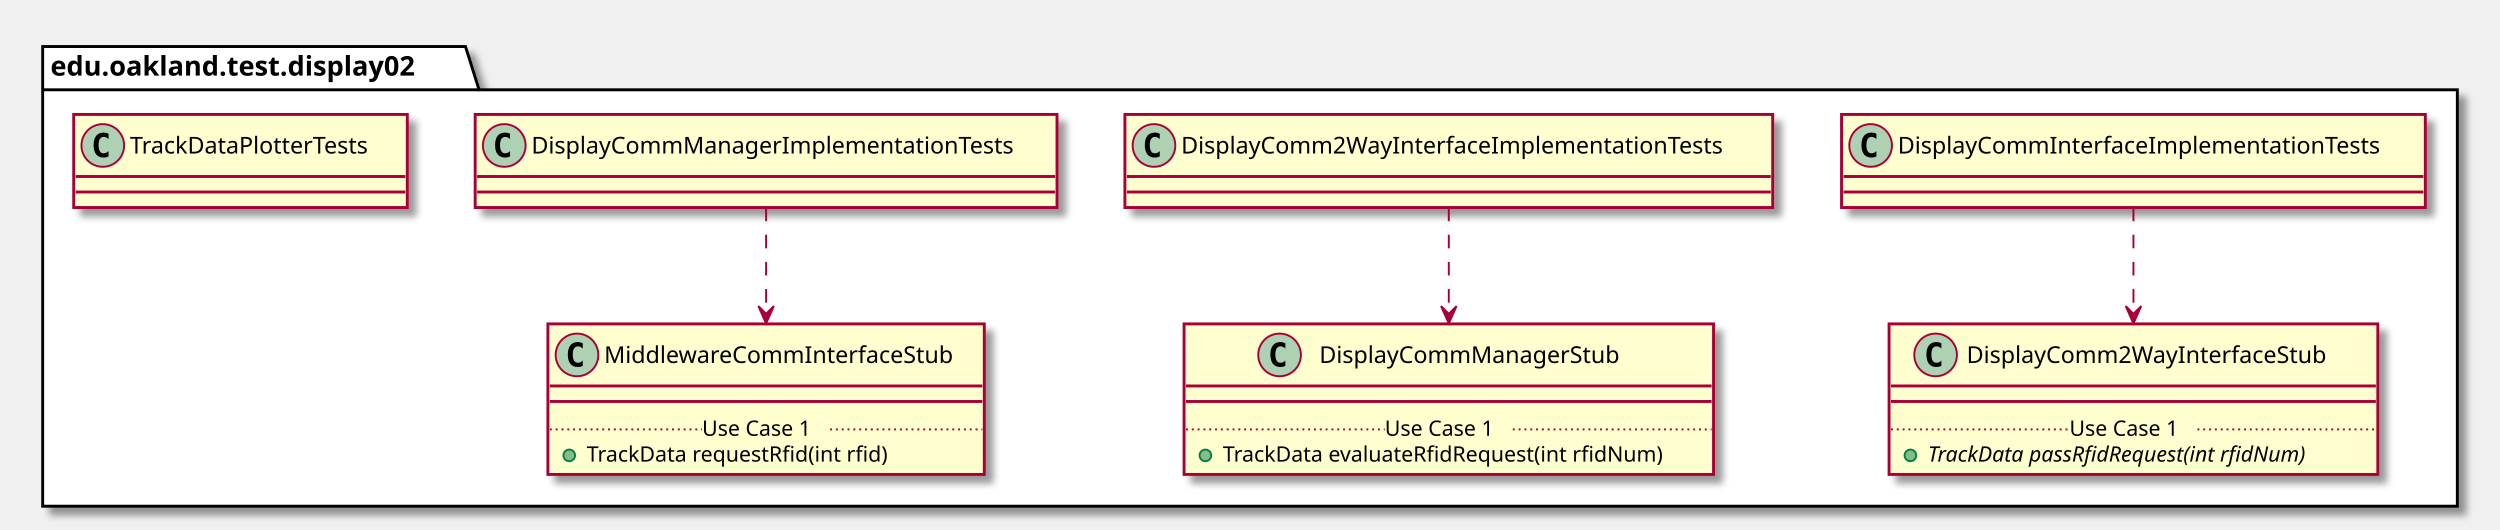
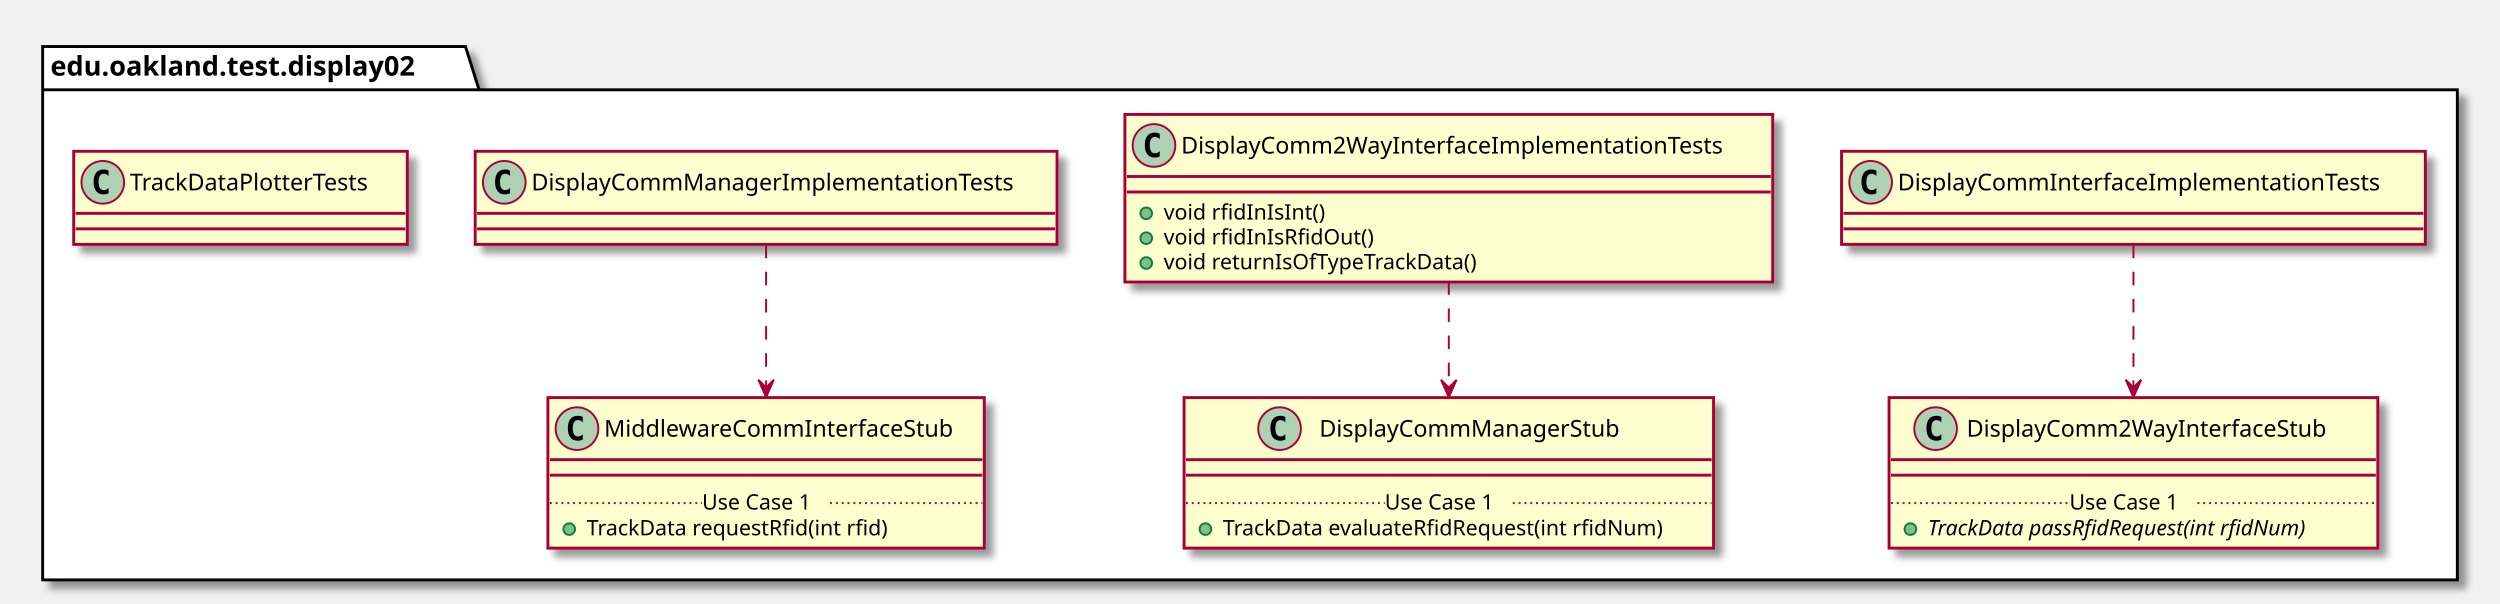
- <svg xmlns="http://www.w3.org/2000/svg" contentScriptType="application/ecmascript" contentStyleType="text/css" height="273px" preserveAspectRatio="none" style="width:1289px;height:273px;" version="1.1" viewBox="0 0 1289 273" width="1289px" zoomAndPan="magnify">
+ <svg xmlns="http://www.w3.org/2000/svg" contentScriptType="application/ecmascript" contentStyleType="text/css" height="311px" preserveAspectRatio="none" style="width:1289px;height:311px;" version="1.1" viewBox="0 0 1289 311" width="1289px" zoomAndPan="magnify">
  <defs>
-     <filter height="300%" id="f162ubrxpbqt6t" width="300%" x="-1" y="-1">
+     <filter height="300%" id="fg0bp4w1ssb2x" width="300%" x="-1" y="-1">
      <feGaussianBlur result="blurOut" stdDeviation="2.0" />
      <feColorMatrix in="blurOut" result="blurOut2" type="matrix" values="0 0 0 0 0 0 0 0 0 0 0 0 0 0 0 0 0 0 .4 0" />
      <feOffset dx="4.0" dy="4.0" in="blurOut2" result="blurOut3" />
      <feBlend in="SourceGraphic" in2="blurOut3" mode="normal" />
    </filter>
  </defs>
  <g>
-     <polygon fill="#FFFFFF" filter="url(#f162ubrxpbqt6t)" points="22,24,240,24,247,46.297,1267,46.297,1267,261,22,261,22,24" style="stroke: #000000; stroke-width: 1.5;" />
+     <polygon fill="#FFFFFF" filter="url(#fg0bp4w1ssb2x)" points="22,24,240,24,247,46.297,1267,46.297,1267,299,22,299,22,24" style="stroke: #000000; stroke-width: 1.5;" />
    <line style="stroke: #000000; stroke-width: 1.5;" x1="22" x2="247" y1="46.297" y2="46.297" />
    <text fill="#000000" font-family="sans-serif" font-size="14" font-weight="bold" lengthAdjust="spacingAndGlyphs" textLength="212" x="26" y="38.995">edu.oakland.test.display02</text>
-     <rect fill="#FEFECE" filter="url(#f162ubrxpbqt6t)" height="48" id="DisplayCommInterfaceImplementationTests" style="stroke: #A80036; stroke-width: 1.5;" width="301" x="949.5" y="59" />
-     <ellipse cx="964.5" cy="75" fill="#ADD1B2" rx="11" ry="11" style="stroke: #A80036; stroke-width: 1.0;" />
-     <path d="M967.469,80.641 Q966.891,80.938 966.25,81.078 Q965.609,81.234 964.906,81.234 Q962.406,81.234 961.078,79.594 Q959.766,77.938 959.766,74.812 Q959.766,71.688 961.078,70.031 Q962.406,68.375 964.906,68.375 Q965.609,68.375 966.25,68.531 Q966.906,68.688 967.469,68.984 L967.469,71.703 Q966.844,71.125 966.25,70.859 Q965.656,70.578 965.031,70.578 Q963.688,70.578 963,71.656 Q962.312,72.719 962.312,74.812 Q962.312,76.906 963,77.984 Q963.688,79.047 965.031,79.047 Q965.656,79.047 966.25,78.781 Q966.844,78.5 967.469,77.922 L967.469,80.641 Z " />
-     <text fill="#000000" font-family="sans-serif" font-size="12" lengthAdjust="spacingAndGlyphs" textLength="269" x="978.5" y="79.154">DisplayCommInterfaceImplementationTests</text>
-     <line style="stroke: #A80036; stroke-width: 1.5;" x1="950.5" x2="1249.5" y1="91" y2="91" />
-     <line style="stroke: #A80036; stroke-width: 1.5;" x1="950.5" x2="1249.5" y1="99" y2="99" />
-     <rect fill="#FEFECE" filter="url(#f162ubrxpbqt6t)" height="77.609" id="DisplayComm2WayInterfaceStub" style="stroke: #A80036; stroke-width: 1.5;" width="252" x="974" y="167" />
-     <ellipse cx="998" cy="183" fill="#ADD1B2" rx="11" ry="11" style="stroke: #A80036; stroke-width: 1.0;" />
-     <path d="M1000.969,188.641 Q1000.391,188.938 999.75,189.078 Q999.109,189.234 998.406,189.234 Q995.906,189.234 994.578,187.594 Q993.266,185.938 993.266,182.812 Q993.266,179.688 994.578,178.031 Q995.906,176.375 998.406,176.375 Q999.109,176.375 999.75,176.531 Q1000.406,176.688 1000.969,176.984 L1000.969,179.703 Q1000.344,179.125 999.75,178.859 Q999.156,178.578 998.531,178.578 Q997.188,178.578 996.5,179.656 Q995.812,180.719 995.812,182.812 Q995.812,184.906 996.5,185.984 Q997.188,187.047 998.531,187.047 Q999.156,187.047 999.75,186.781 Q1000.344,186.5 1000.969,185.922 L1000.969,188.641 Z " />
-     <text fill="#000000" font-family="sans-serif" font-size="12" lengthAdjust="spacingAndGlyphs" textLength="200" x="1014" y="187.154">DisplayComm2WayInterfaceStub</text>
-     <line style="stroke: #A80036; stroke-width: 1.5;" x1="975" x2="1225" y1="199" y2="199" />
-     <line style="stroke: #A80036; stroke-width: 1.5;" x1="975" x2="1225" y1="207" y2="207" />
-     <ellipse cx="985" cy="234.805" fill="#84BE84" rx="3" ry="3" style="stroke: #038048; stroke-width: 1.0;" />
-     <text fill="#000000" font-family="sans-serif" font-size="11" font-style="italic" lengthAdjust="spacingAndGlyphs" textLength="226" x="994" y="238.015">TrackData passRfidRequest(int rfidNum)</text>
-     <line style="stroke: #A80036; stroke-width: 1.0; stroke-dasharray: 1.0,2.0;" x1="975" x2="1067" y1="221.402" y2="221.402" />
-     <text fill="#000000" font-family="sans-serif" font-size="11" lengthAdjust="spacingAndGlyphs" textLength="66" x="1067" y="224.71">Use Case 1</text>
-     <line style="stroke: #A80036; stroke-width: 1.0; stroke-dasharray: 1.0,2.0;" x1="1133" x2="1225" y1="221.402" y2="221.402" />
-     <rect fill="#FEFECE" filter="url(#f162ubrxpbqt6t)" height="48" id="DisplayComm2WayInterfaceImplementationTests" style="stroke: #A80036; stroke-width: 1.5;" width="334" x="580" y="59" />
+     <rect fill="#FEFECE" filter="url(#fg0bp4w1ssb2x)" height="48" id="DisplayCommInterfaceImplementationTests" style="stroke: #A80036; stroke-width: 1.5;" width="301" x="949.5" y="78" />
+     <ellipse cx="964.5" cy="94" fill="#ADD1B2" rx="11" ry="11" style="stroke: #A80036; stroke-width: 1.0;" />
+     <path d="M967.469,99.641 Q966.891,99.938 966.25,100.078 Q965.609,100.234 964.906,100.234 Q962.406,100.234 961.078,98.594 Q959.766,96.938 959.766,93.812 Q959.766,90.688 961.078,89.031 Q962.406,87.375 964.906,87.375 Q965.609,87.375 966.25,87.531 Q966.906,87.688 967.469,87.984 L967.469,90.703 Q966.844,90.125 966.25,89.859 Q965.656,89.578 965.031,89.578 Q963.688,89.578 963,90.656 Q962.312,91.719 962.312,93.812 Q962.312,95.906 963,96.984 Q963.688,98.047 965.031,98.047 Q965.656,98.047 966.25,97.781 Q966.844,97.5 967.469,96.922 L967.469,99.641 Z " />
+     <text fill="#000000" font-family="sans-serif" font-size="12" lengthAdjust="spacingAndGlyphs" textLength="269" x="978.5" y="98.154">DisplayCommInterfaceImplementationTests</text>
+     <line style="stroke: #A80036; stroke-width: 1.5;" x1="950.5" x2="1249.5" y1="110" y2="110" />
+     <line style="stroke: #A80036; stroke-width: 1.5;" x1="950.5" x2="1249.5" y1="118" y2="118" />
+     <rect fill="#FEFECE" filter="url(#fg0bp4w1ssb2x)" height="77.609" id="DisplayComm2WayInterfaceStub" style="stroke: #A80036; stroke-width: 1.5;" width="252" x="974" y="205" />
+     <ellipse cx="998" cy="221" fill="#ADD1B2" rx="11" ry="11" style="stroke: #A80036; stroke-width: 1.0;" />
+     <path d="M1000.969,226.641 Q1000.391,226.938 999.75,227.078 Q999.109,227.234 998.406,227.234 Q995.906,227.234 994.578,225.594 Q993.266,223.938 993.266,220.812 Q993.266,217.688 994.578,216.031 Q995.906,214.375 998.406,214.375 Q999.109,214.375 999.75,214.531 Q1000.406,214.688 1000.969,214.984 L1000.969,217.703 Q1000.344,217.125 999.75,216.859 Q999.156,216.578 998.531,216.578 Q997.188,216.578 996.5,217.656 Q995.812,218.719 995.812,220.812 Q995.812,222.906 996.5,223.984 Q997.188,225.047 998.531,225.047 Q999.156,225.047 999.75,224.781 Q1000.344,224.5 1000.969,223.922 L1000.969,226.641 Z " />
+     <text fill="#000000" font-family="sans-serif" font-size="12" lengthAdjust="spacingAndGlyphs" textLength="200" x="1014" y="225.154">DisplayComm2WayInterfaceStub</text>
+     <line style="stroke: #A80036; stroke-width: 1.5;" x1="975" x2="1225" y1="237" y2="237" />
+     <line style="stroke: #A80036; stroke-width: 1.5;" x1="975" x2="1225" y1="245" y2="245" />
+     <ellipse cx="985" cy="272.805" fill="#84BE84" rx="3" ry="3" style="stroke: #038048; stroke-width: 1.0;" />
+     <text fill="#000000" font-family="sans-serif" font-size="11" font-style="italic" lengthAdjust="spacingAndGlyphs" textLength="226" x="994" y="276.015">TrackData passRfidRequest(int rfidNum)</text>
+     <line style="stroke: #A80036; stroke-width: 1.0; stroke-dasharray: 1.0,2.0;" x1="975" x2="1067" y1="259.402" y2="259.402" />
+     <text fill="#000000" font-family="sans-serif" font-size="11" lengthAdjust="spacingAndGlyphs" textLength="66" x="1067" y="262.71">Use Case 1</text>
+     <line style="stroke: #A80036; stroke-width: 1.0; stroke-dasharray: 1.0,2.0;" x1="1133" x2="1225" y1="259.402" y2="259.402" />
+     <rect fill="#FEFECE" filter="url(#fg0bp4w1ssb2x)" height="86.414" id="DisplayComm2WayInterfaceImplementationTests" style="stroke: #A80036; stroke-width: 1.5;" width="334" x="580" y="59" />
    <ellipse cx="595" cy="75" fill="#ADD1B2" rx="11" ry="11" style="stroke: #A80036; stroke-width: 1.0;" />
    <path d="M597.969,80.641 Q597.391,80.938 596.75,81.078 Q596.109,81.234 595.406,81.234 Q592.906,81.234 591.578,79.594 Q590.266,77.938 590.266,74.812 Q590.266,71.688 591.578,70.031 Q592.906,68.375 595.406,68.375 Q596.109,68.375 596.75,68.531 Q597.406,68.688 597.969,68.984 L597.969,71.703 Q597.344,71.125 596.75,70.859 Q596.156,70.578 595.531,70.578 Q594.188,70.578 593.5,71.656 Q592.812,72.719 592.812,74.812 Q592.812,76.906 593.5,77.984 Q594.188,79.047 595.531,79.047 Q596.156,79.047 596.75,78.781 Q597.344,78.5 597.969,77.922 L597.969,80.641 Z " />
    <text fill="#000000" font-family="sans-serif" font-size="12" lengthAdjust="spacingAndGlyphs" textLength="302" x="609" y="79.154">DisplayComm2WayInterfaceImplementationTests</text>
    <line style="stroke: #A80036; stroke-width: 1.5;" x1="581" x2="913" y1="91" y2="91" />
    <line style="stroke: #A80036; stroke-width: 1.5;" x1="581" x2="913" y1="99" y2="99" />
-     <rect fill="#FEFECE" filter="url(#f162ubrxpbqt6t)" height="77.609" id="DisplayCommManagerStub" style="stroke: #A80036; stroke-width: 1.5;" width="273" x="610.5" y="167" />
-     <ellipse cx="659.75" cy="183" fill="#ADD1B2" rx="11" ry="11" style="stroke: #A80036; stroke-width: 1.0;" />
-     <path d="M662.719,188.641 Q662.141,188.938 661.5,189.078 Q660.859,189.234 660.156,189.234 Q657.656,189.234 656.328,187.594 Q655.016,185.938 655.016,182.812 Q655.016,179.688 656.328,178.031 Q657.656,176.375 660.156,176.375 Q660.859,176.375 661.5,176.531 Q662.156,176.688 662.719,176.984 L662.719,179.703 Q662.094,179.125 661.5,178.859 Q660.906,178.578 660.281,178.578 Q658.938,178.578 658.25,179.656 Q657.562,180.719 657.562,182.812 Q657.562,184.906 658.25,185.984 Q658.938,187.047 660.281,187.047 Q660.906,187.047 661.5,186.781 Q662.094,186.5 662.719,185.922 L662.719,188.641 Z " />
-     <text fill="#000000" font-family="sans-serif" font-size="12" lengthAdjust="spacingAndGlyphs" textLength="166" x="680.25" y="187.154">DisplayCommManagerStub</text>
-     <line style="stroke: #A80036; stroke-width: 1.5;" x1="611.5" x2="882.5" y1="199" y2="199" />
-     <line style="stroke: #A80036; stroke-width: 1.5;" x1="611.5" x2="882.5" y1="207" y2="207" />
-     <ellipse cx="621.5" cy="234.805" fill="#84BE84" rx="3" ry="3" style="stroke: #038048; stroke-width: 1.0;" />
-     <text fill="#000000" font-family="sans-serif" font-size="11" lengthAdjust="spacingAndGlyphs" textLength="247" x="630.5" y="238.015">TrackData evaluateRfidRequest(int rfidNum)</text>
-     <line style="stroke: #A80036; stroke-width: 1.0; stroke-dasharray: 1.0,2.0;" x1="611.5" x2="714" y1="221.402" y2="221.402" />
-     <text fill="#000000" font-family="sans-serif" font-size="11" lengthAdjust="spacingAndGlyphs" textLength="66" x="714" y="224.71">Use Case 1</text>
-     <line style="stroke: #A80036; stroke-width: 1.0; stroke-dasharray: 1.0,2.0;" x1="780" x2="882.5" y1="221.402" y2="221.402" />
-     <rect fill="#FEFECE" filter="url(#f162ubrxpbqt6t)" height="48" id="DisplayCommManagerImplementationTests" style="stroke: #A80036; stroke-width: 1.5;" width="300" x="245" y="59" />
-     <ellipse cx="260" cy="75" fill="#ADD1B2" rx="11" ry="11" style="stroke: #A80036; stroke-width: 1.0;" />
-     <path d="M262.969,80.641 Q262.391,80.938 261.75,81.078 Q261.109,81.234 260.406,81.234 Q257.906,81.234 256.578,79.594 Q255.266,77.938 255.266,74.812 Q255.266,71.688 256.578,70.031 Q257.906,68.375 260.406,68.375 Q261.109,68.375 261.75,68.531 Q262.406,68.688 262.969,68.984 L262.969,71.703 Q262.344,71.125 261.75,70.859 Q261.156,70.578 260.531,70.578 Q259.188,70.578 258.5,71.656 Q257.812,72.719 257.812,74.812 Q257.812,76.906 258.5,77.984 Q259.188,79.047 260.531,79.047 Q261.156,79.047 261.75,78.781 Q262.344,78.5 262.969,77.922 L262.969,80.641 Z " />
-     <text fill="#000000" font-family="sans-serif" font-size="12" lengthAdjust="spacingAndGlyphs" textLength="268" x="274" y="79.154">DisplayCommManagerImplementationTests</text>
-     <line style="stroke: #A80036; stroke-width: 1.5;" x1="246" x2="544" y1="91" y2="91" />
-     <line style="stroke: #A80036; stroke-width: 1.5;" x1="246" x2="544" y1="99" y2="99" />
-     <rect fill="#FEFECE" filter="url(#f162ubrxpbqt6t)" height="77.609" id="MiddlewareCommInterfaceStub" style="stroke: #A80036; stroke-width: 1.5;" width="225" x="282.5" y="167" />
-     <ellipse cx="297.5" cy="183" fill="#ADD1B2" rx="11" ry="11" style="stroke: #A80036; stroke-width: 1.0;" />
-     <path d="M300.469,188.641 Q299.891,188.938 299.25,189.078 Q298.609,189.234 297.906,189.234 Q295.406,189.234 294.078,187.594 Q292.766,185.938 292.766,182.812 Q292.766,179.688 294.078,178.031 Q295.406,176.375 297.906,176.375 Q298.609,176.375 299.25,176.531 Q299.906,176.688 300.469,176.984 L300.469,179.703 Q299.844,179.125 299.25,178.859 Q298.656,178.578 298.031,178.578 Q296.688,178.578 296,179.656 Q295.312,180.719 295.312,182.812 Q295.312,184.906 296,185.984 Q296.688,187.047 298.031,187.047 Q298.656,187.047 299.25,186.781 Q299.844,186.5 300.469,185.922 L300.469,188.641 Z " />
-     <text fill="#000000" font-family="sans-serif" font-size="12" lengthAdjust="spacingAndGlyphs" textLength="193" x="311.5" y="187.154">MiddlewareCommInterfaceStub</text>
-     <line style="stroke: #A80036; stroke-width: 1.5;" x1="283.5" x2="506.5" y1="199" y2="199" />
-     <line style="stroke: #A80036; stroke-width: 1.5;" x1="283.5" x2="506.5" y1="207" y2="207" />
-     <ellipse cx="293.5" cy="234.805" fill="#84BE84" rx="3" ry="3" style="stroke: #038048; stroke-width: 1.0;" />
-     <text fill="#000000" font-family="sans-serif" font-size="11" lengthAdjust="spacingAndGlyphs" textLength="171" x="302.5" y="238.015">TrackData requestRfid(int rfid)</text>
-     <line style="stroke: #A80036; stroke-width: 1.0; stroke-dasharray: 1.0,2.0;" x1="283.5" x2="362" y1="221.402" y2="221.402" />
-     <text fill="#000000" font-family="sans-serif" font-size="11" lengthAdjust="spacingAndGlyphs" textLength="66" x="362" y="224.71">Use Case 1</text>
-     <line style="stroke: #A80036; stroke-width: 1.0; stroke-dasharray: 1.0,2.0;" x1="428" x2="506.5" y1="221.402" y2="221.402" />
-     <rect fill="#FEFECE" filter="url(#f162ubrxpbqt6t)" height="48" id="TrackDataPlotterTests" style="stroke: #A80036; stroke-width: 1.5;" width="172" x="38" y="59" />
-     <ellipse cx="53" cy="75" fill="#ADD1B2" rx="11" ry="11" style="stroke: #A80036; stroke-width: 1.0;" />
-     <path d="M55.969,80.641 Q55.391,80.938 54.75,81.078 Q54.109,81.234 53.406,81.234 Q50.906,81.234 49.578,79.594 Q48.266,77.938 48.266,74.812 Q48.266,71.688 49.578,70.031 Q50.906,68.375 53.406,68.375 Q54.109,68.375 54.75,68.531 Q55.406,68.688 55.969,68.984 L55.969,71.703 Q55.344,71.125 54.75,70.859 Q54.156,70.578 53.531,70.578 Q52.188,70.578 51.5,71.656 Q50.812,72.719 50.812,74.812 Q50.812,76.906 51.5,77.984 Q52.188,79.047 53.531,79.047 Q54.156,79.047 54.75,78.781 Q55.344,78.5 55.969,77.922 L55.969,80.641 Z " />
-     <text fill="#000000" font-family="sans-serif" font-size="12" lengthAdjust="spacingAndGlyphs" textLength="140" x="67" y="79.154">TrackDataPlotterTests</text>
-     <line style="stroke: #A80036; stroke-width: 1.5;" x1="39" x2="209" y1="91" y2="91" />
-     <line style="stroke: #A80036; stroke-width: 1.5;" x1="39" x2="209" y1="99" y2="99" />
-     <path d="M1100,107.04 C1100,122.46 1100,143.23 1100,161.68 " fill="none" id="DisplayCommInterfaceImplementationTests-&gt;DisplayComm2WayInterfaceStub" style="stroke: #A80036; stroke-width: 1.0; stroke-dasharray: 7.0,7.0;" />
-     <polygon fill="#A80036" points="1100,166.81,1104,157.81,1100,161.81,1096,157.81,1100,166.81" style="stroke: #A80036; stroke-width: 1.0;" />
-     <path d="M747,107.04 C747,122.46 747,143.23 747,161.68 " fill="none" id="DisplayComm2WayInterfaceImplementationTests-&gt;DisplayCommManagerStub" style="stroke: #A80036; stroke-width: 1.0; stroke-dasharray: 7.0,7.0;" />
-     <polygon fill="#A80036" points="747,166.81,751,157.81,747,161.81,743,157.81,747,166.81" style="stroke: #A80036; stroke-width: 1.0;" />
-     <path d="M395,107.04 C395,122.46 395,143.23 395,161.68 " fill="none" id="DisplayCommManagerImplementationTests-&gt;MiddlewareCommInterfaceStub" style="stroke: #A80036; stroke-width: 1.0; stroke-dasharray: 7.0,7.0;" />
-     <polygon fill="#A80036" points="395,166.81,399,157.81,395,161.81,391,157.81,395,166.81" style="stroke: #A80036; stroke-width: 1.0;" />
+     <ellipse cx="591" cy="110" fill="#84BE84" rx="3" ry="3" style="stroke: #038048; stroke-width: 1.0;" />
+     <text fill="#000000" font-family="sans-serif" font-size="11" lengthAdjust="spacingAndGlyphs" textLength="88" x="600" y="113.21">void rfidInIsInt()</text>
+     <ellipse cx="591" cy="122.805" fill="#84BE84" rx="3" ry="3" style="stroke: #038048; stroke-width: 1.0;" />
+     <text fill="#000000" font-family="sans-serif" font-size="11" lengthAdjust="spacingAndGlyphs" textLength="115" x="600" y="126.015">void rfidInIsRfidOut()</text>
+     <ellipse cx="591" cy="135.609" fill="#84BE84" rx="3" ry="3" style="stroke: #038048; stroke-width: 1.0;" />
+     <text fill="#000000" font-family="sans-serif" font-size="11" lengthAdjust="spacingAndGlyphs" textLength="177" x="600" y="138.82">void returnIsOfTypeTrackData()</text>
+     <rect fill="#FEFECE" filter="url(#fg0bp4w1ssb2x)" height="77.609" id="DisplayCommManagerStub" style="stroke: #A80036; stroke-width: 1.5;" width="273" x="610.5" y="205" />
+     <ellipse cx="659.75" cy="221" fill="#ADD1B2" rx="11" ry="11" style="stroke: #A80036; stroke-width: 1.0;" />
+     <path d="M662.719,226.641 Q662.141,226.938 661.5,227.078 Q660.859,227.234 660.156,227.234 Q657.656,227.234 656.328,225.594 Q655.016,223.938 655.016,220.812 Q655.016,217.688 656.328,216.031 Q657.656,214.375 660.156,214.375 Q660.859,214.375 661.5,214.531 Q662.156,214.688 662.719,214.984 L662.719,217.703 Q662.094,217.125 661.5,216.859 Q660.906,216.578 660.281,216.578 Q658.938,216.578 658.25,217.656 Q657.562,218.719 657.562,220.812 Q657.562,222.906 658.25,223.984 Q658.938,225.047 660.281,225.047 Q660.906,225.047 661.5,224.781 Q662.094,224.5 662.719,223.922 L662.719,226.641 Z " />
+     <text fill="#000000" font-family="sans-serif" font-size="12" lengthAdjust="spacingAndGlyphs" textLength="166" x="680.25" y="225.154">DisplayCommManagerStub</text>
+     <line style="stroke: #A80036; stroke-width: 1.5;" x1="611.5" x2="882.5" y1="237" y2="237" />
+     <line style="stroke: #A80036; stroke-width: 1.5;" x1="611.5" x2="882.5" y1="245" y2="245" />
+     <ellipse cx="621.5" cy="272.805" fill="#84BE84" rx="3" ry="3" style="stroke: #038048; stroke-width: 1.0;" />
+     <text fill="#000000" font-family="sans-serif" font-size="11" lengthAdjust="spacingAndGlyphs" textLength="247" x="630.5" y="276.015">TrackData evaluateRfidRequest(int rfidNum)</text>
+     <line style="stroke: #A80036; stroke-width: 1.0; stroke-dasharray: 1.0,2.0;" x1="611.5" x2="714" y1="259.402" y2="259.402" />
+     <text fill="#000000" font-family="sans-serif" font-size="11" lengthAdjust="spacingAndGlyphs" textLength="66" x="714" y="262.71">Use Case 1</text>
+     <line style="stroke: #A80036; stroke-width: 1.0; stroke-dasharray: 1.0,2.0;" x1="780" x2="882.5" y1="259.402" y2="259.402" />
+     <rect fill="#FEFECE" filter="url(#fg0bp4w1ssb2x)" height="48" id="DisplayCommManagerImplementationTests" style="stroke: #A80036; stroke-width: 1.5;" width="300" x="245" y="78" />
+     <ellipse cx="260" cy="94" fill="#ADD1B2" rx="11" ry="11" style="stroke: #A80036; stroke-width: 1.0;" />
+     <path d="M262.969,99.641 Q262.391,99.938 261.75,100.078 Q261.109,100.234 260.406,100.234 Q257.906,100.234 256.578,98.594 Q255.266,96.938 255.266,93.812 Q255.266,90.688 256.578,89.031 Q257.906,87.375 260.406,87.375 Q261.109,87.375 261.75,87.531 Q262.406,87.688 262.969,87.984 L262.969,90.703 Q262.344,90.125 261.75,89.859 Q261.156,89.578 260.531,89.578 Q259.188,89.578 258.5,90.656 Q257.812,91.719 257.812,93.812 Q257.812,95.906 258.5,96.984 Q259.188,98.047 260.531,98.047 Q261.156,98.047 261.75,97.781 Q262.344,97.5 262.969,96.922 L262.969,99.641 Z " />
+     <text fill="#000000" font-family="sans-serif" font-size="12" lengthAdjust="spacingAndGlyphs" textLength="268" x="274" y="98.154">DisplayCommManagerImplementationTests</text>
+     <line style="stroke: #A80036; stroke-width: 1.5;" x1="246" x2="544" y1="110" y2="110" />
+     <line style="stroke: #A80036; stroke-width: 1.5;" x1="246" x2="544" y1="118" y2="118" />
+     <rect fill="#FEFECE" filter="url(#fg0bp4w1ssb2x)" height="77.609" id="MiddlewareCommInterfaceStub" style="stroke: #A80036; stroke-width: 1.5;" width="225" x="282.5" y="205" />
+     <ellipse cx="297.5" cy="221" fill="#ADD1B2" rx="11" ry="11" style="stroke: #A80036; stroke-width: 1.0;" />
+     <path d="M300.469,226.641 Q299.891,226.938 299.25,227.078 Q298.609,227.234 297.906,227.234 Q295.406,227.234 294.078,225.594 Q292.766,223.938 292.766,220.812 Q292.766,217.688 294.078,216.031 Q295.406,214.375 297.906,214.375 Q298.609,214.375 299.25,214.531 Q299.906,214.688 300.469,214.984 L300.469,217.703 Q299.844,217.125 299.25,216.859 Q298.656,216.578 298.031,216.578 Q296.688,216.578 296,217.656 Q295.312,218.719 295.312,220.812 Q295.312,222.906 296,223.984 Q296.688,225.047 298.031,225.047 Q298.656,225.047 299.25,224.781 Q299.844,224.5 300.469,223.922 L300.469,226.641 Z " />
+     <text fill="#000000" font-family="sans-serif" font-size="12" lengthAdjust="spacingAndGlyphs" textLength="193" x="311.5" y="225.154">MiddlewareCommInterfaceStub</text>
+     <line style="stroke: #A80036; stroke-width: 1.5;" x1="283.5" x2="506.5" y1="237" y2="237" />
+     <line style="stroke: #A80036; stroke-width: 1.5;" x1="283.5" x2="506.5" y1="245" y2="245" />
+     <ellipse cx="293.5" cy="272.805" fill="#84BE84" rx="3" ry="3" style="stroke: #038048; stroke-width: 1.0;" />
+     <text fill="#000000" font-family="sans-serif" font-size="11" lengthAdjust="spacingAndGlyphs" textLength="171" x="302.5" y="276.015">TrackData requestRfid(int rfid)</text>
+     <line style="stroke: #A80036; stroke-width: 1.0; stroke-dasharray: 1.0,2.0;" x1="283.5" x2="362" y1="259.402" y2="259.402" />
+     <text fill="#000000" font-family="sans-serif" font-size="11" lengthAdjust="spacingAndGlyphs" textLength="66" x="362" y="262.71">Use Case 1</text>
+     <line style="stroke: #A80036; stroke-width: 1.0; stroke-dasharray: 1.0,2.0;" x1="428" x2="506.5" y1="259.402" y2="259.402" />
+     <rect fill="#FEFECE" filter="url(#fg0bp4w1ssb2x)" height="48" id="TrackDataPlotterTests" style="stroke: #A80036; stroke-width: 1.5;" width="172" x="38" y="78" />
+     <ellipse cx="53" cy="94" fill="#ADD1B2" rx="11" ry="11" style="stroke: #A80036; stroke-width: 1.0;" />
+     <path d="M55.969,99.641 Q55.391,99.938 54.75,100.078 Q54.109,100.234 53.406,100.234 Q50.906,100.234 49.578,98.594 Q48.266,96.938 48.266,93.812 Q48.266,90.688 49.578,89.031 Q50.906,87.375 53.406,87.375 Q54.109,87.375 54.75,87.531 Q55.406,87.688 55.969,87.984 L55.969,90.703 Q55.344,90.125 54.75,89.859 Q54.156,89.578 53.531,89.578 Q52.188,89.578 51.5,90.656 Q50.812,91.719 50.812,93.812 Q50.812,95.906 51.5,96.984 Q52.188,98.047 53.531,98.047 Q54.156,98.047 54.75,97.781 Q55.344,97.5 55.969,96.922 L55.969,99.641 Z " />
+     <text fill="#000000" font-family="sans-serif" font-size="12" lengthAdjust="spacingAndGlyphs" textLength="140" x="67" y="98.154">TrackDataPlotterTests</text>
+     <line style="stroke: #A80036; stroke-width: 1.5;" x1="39" x2="209" y1="110" y2="110" />
+     <line style="stroke: #A80036; stroke-width: 1.5;" x1="39" x2="209" y1="118" y2="118" />
+     <path d="M1100,126.12 C1100,146.06 1100,175.39 1100,199.68 " fill="none" id="DisplayCommInterfaceImplementationTests-&gt;DisplayComm2WayInterfaceStub" style="stroke: #A80036; stroke-width: 1.0; stroke-dasharray: 7.0,7.0;" />
+     <polygon fill="#A80036" points="1100,204.78,1104,195.78,1100,199.78,1096,195.78,1100,204.78" style="stroke: #A80036; stroke-width: 1.0;" />
+     <path d="M747,145 C747,162.23 747,182.16 747,199.54 " fill="none" id="DisplayComm2WayInterfaceImplementationTests-&gt;DisplayCommManagerStub" style="stroke: #A80036; stroke-width: 1.0; stroke-dasharray: 7.0,7.0;" />
+     <polygon fill="#A80036" points="747,204.84,751,195.84,747,199.84,743,195.84,747,204.84" style="stroke: #A80036; stroke-width: 1.0;" />
+     <path d="M395,126.12 C395,146.06 395,175.39 395,199.68 " fill="none" id="DisplayCommManagerImplementationTests-&gt;MiddlewareCommInterfaceStub" style="stroke: #A80036; stroke-width: 1.0; stroke-dasharray: 7.0,7.0;" />
+     <polygon fill="#A80036" points="395,204.78,399,195.78,395,199.78,391,195.78,395,204.78" style="stroke: #A80036; stroke-width: 1.0;" />
  </g>
</svg>
